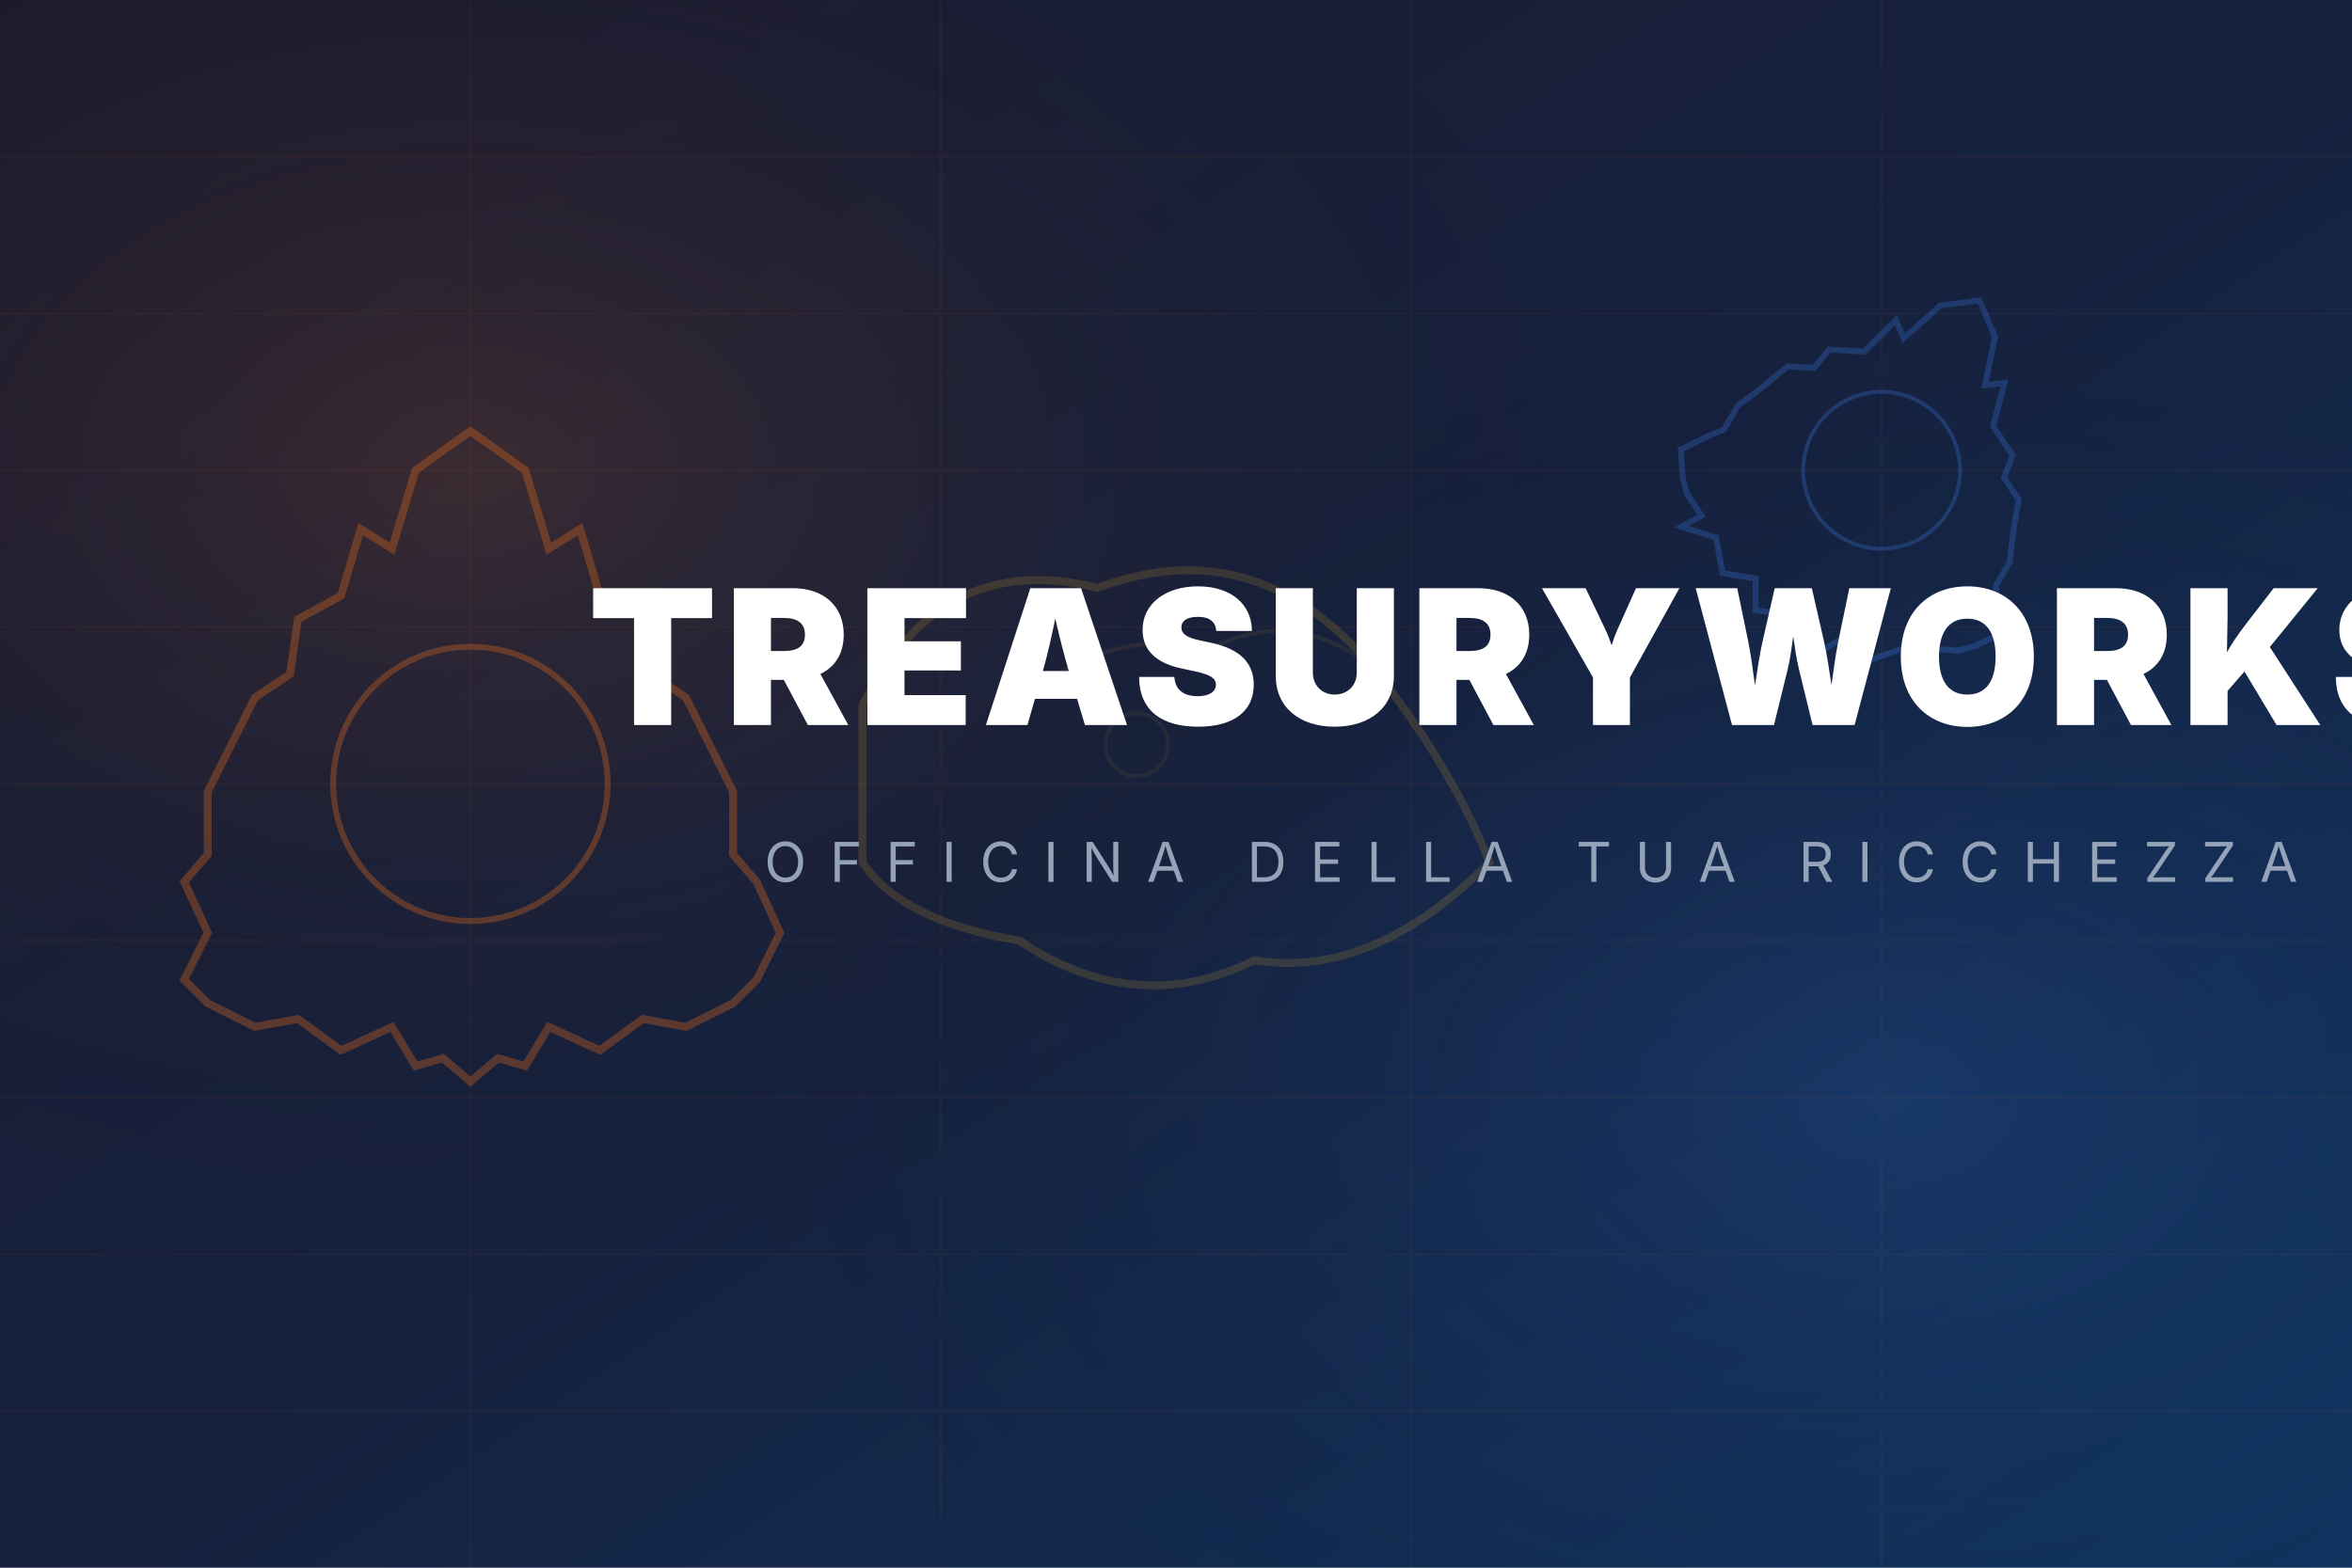
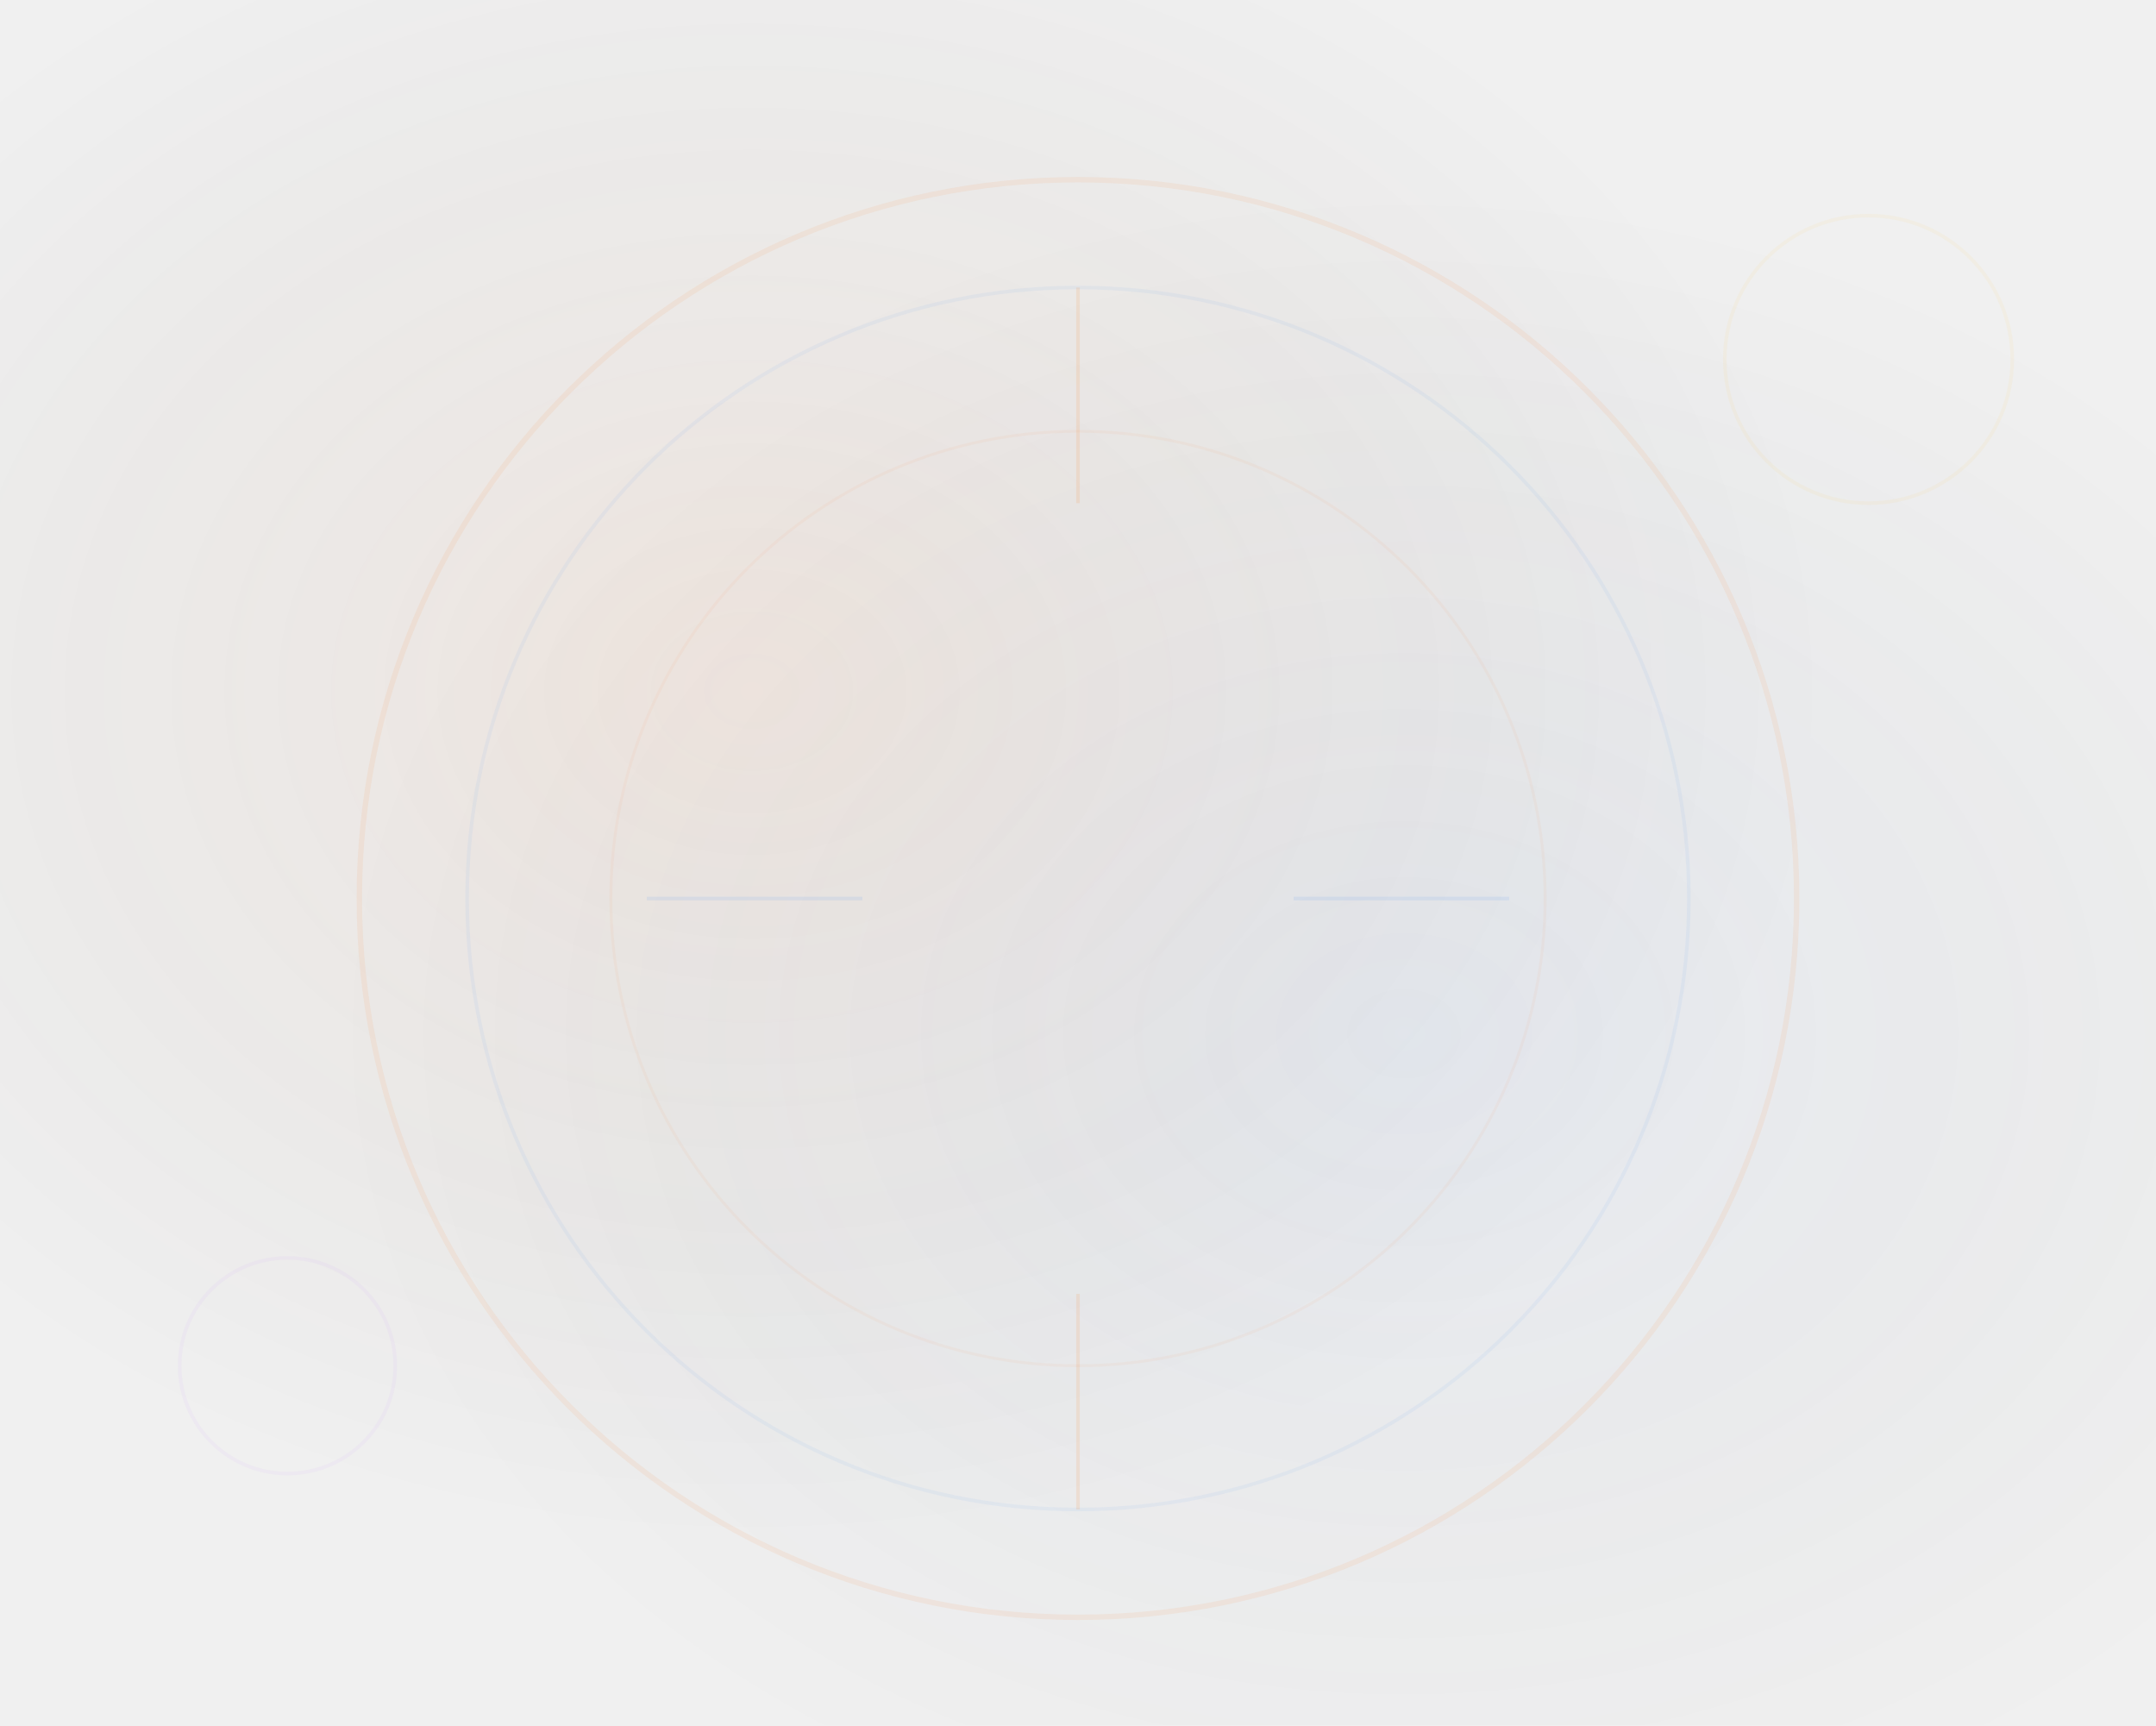
- <svg xmlns="http://www.w3.org/2000/svg" viewBox="0 0 600 400" width="600" height="400">
+ <svg xmlns="http://www.w3.org/2000/svg" viewBox="0 0 600 480" width="600" height="480">
  <defs>
-     <linearGradient id="heroGrad" x1="0%" y1="0%" x2="100%" y2="100%">
-       <stop offset="0%" style="stop-color:#1a1a2e" />
-       <stop offset="50%" style="stop-color:#16213e" />
-       <stop offset="100%" style="stop-color:#0f3460" />
-     </linearGradient>
-     <radialGradient id="glow1" cx="20%" cy="30%">
-       <stop offset="0%" style="stop-color:rgba(249,115,22,0.15)" />
+     <radialGradient id="glow1" cx="35%" cy="40%">
+       <stop offset="0%" style="stop-color:rgba(249,115,22,0.08)" />
      <stop offset="100%" style="stop-color:transparent" />
    </radialGradient>
-     <radialGradient id="glow2" cx="80%" cy="70%">
-       <stop offset="0%" style="stop-color:rgba(59,130,246,0.15)" />
+     <radialGradient id="glow2" cx="65%" cy="60%">
+       <stop offset="0%" style="stop-color:rgba(59,130,246,0.06)" />
      <stop offset="100%" style="stop-color:transparent" />
    </radialGradient>
  </defs>
-   <rect width="600" height="400" fill="url(#heroGrad)" />
-   <rect width="600" height="400" fill="url(#glow1)" />
-   <rect width="600" height="400" fill="url(#glow2)" />
-   <g opacity="0.05">
-     <line x1="0" y1="40" x2="600" y2="40" stroke="#f97316" stroke-width="0.5" />
-     <line x1="0" y1="80" x2="600" y2="80" stroke="#f97316" stroke-width="0.5" />
-     <line x1="0" y1="120" x2="600" y2="120" stroke="#f97316" stroke-width="0.5" />
-     <line x1="0" y1="160" x2="600" y2="160" stroke="#f97316" stroke-width="0.5" />
-     <line x1="0" y1="200" x2="600" y2="200" stroke="#f97316" stroke-width="0.5" />
-     <line x1="0" y1="240" x2="600" y2="240" stroke="#f97316" stroke-width="0.5" />
-     <line x1="0" y1="280" x2="600" y2="280" stroke="#f97316" stroke-width="0.5" />
-     <line x1="0" y1="320" x2="600" y2="320" stroke="#f97316" stroke-width="0.5" />
-     <line x1="0" y1="360" x2="600" y2="360" stroke="#f97316" stroke-width="0.5" />
-     <line x1="120" y1="0" x2="120" y2="400" stroke="#f97316" stroke-width="0.5" />
-     <line x1="240" y1="0" x2="240" y2="400" stroke="#f97316" stroke-width="0.5" />
-     <line x1="360" y1="0" x2="360" y2="400" stroke="#f97316" stroke-width="0.5" />
-     <line x1="480" y1="0" x2="480" y2="400" stroke="#f97316" stroke-width="0.5" />
-   </g>
-   <g transform="translate(120,200) rotate(0)" opacity="0.3">
-     <path d="M0,-90 L14,-80 L20,-60 L28,-65 L33,-48 L44,-42 L46,-28 L55,-22 L61,-10 L67,2 L67,18 L73,25 L79,38 L73,50 L67,56 L55,62 L44,60 L33,68 L20,62 L14,72 L7,70 L0,76 L-7,70 L-14,72 L-20,62 L-33,68 L-44,60 L-55,62 L-67,56 L-73,50 L-67,38 L-73,25 L-67,18 L-67,2 L-61,-10 L-55,-22 L-46,-28 L-44,-42 L-33,-48 L-28,-65 L-20,-60 L-14,-80 Z" fill="none" stroke="#f97316" stroke-width="2" />
-     <circle r="35" fill="none" stroke="#f97316" stroke-width="1.5" />
-   </g>
-   <g transform="translate(480,120) rotate(30)" opacity="0.25">
-     <path d="M0,-50 L8,-44 L12,-32 L16,-35 L19,-24 L27,-20 L28,-14 L34,-11 L37,-3 L40,4 L40,11 L43,15 L47,21 L43,27 L40,30 L34,33 L37,38 L28,36 L22,43 L14,40 L10,47 L5,45 L0,48 L-5,45 L-10,47 L-14,40 L-22,43 L-28,36 L-37,38 L-34,33 L-40,30 L-43,27 L-47,21 L-43,15 L-40,11 L-40,4 L-37,-3 L-34,-11 L-28,-14 L-27,-20 L-19,-24 L-16,-35 L-12,-32 L-8,-44 Z" fill="none" stroke="#3b82f6" stroke-width="1.5" />
-     <circle r="20" fill="none" stroke="#3b82f6" stroke-width="1" />
-   </g>
-   <g transform="translate(300,200)" opacity="0.15">
-     <path d="M-80,-20 Q-60,-60 -20,-50 Q20,-65 50,-30 Q70,-5 80,20 Q50,50 20,45 Q-10,60 -40,40 Q-70,35 -80,20 Z" fill="none" stroke="#fbbf24" stroke-width="2" />
-     <path d="M-40,-20 Q-20,-40 10,-35 Q30,-45 50,-30" fill="none" stroke="#fbbf24" stroke-width="1" opacity="0.5" />
-     <circle cx="-10" cy="-10" r="8" fill="none" stroke="#fbbf24" stroke-width="1" opacity="0.4" />
-   </g>
-   <text x="150" y="185" font-family="'Segoe UI', Inter, Arial, sans-serif" font-size="48" font-weight="900" fill="#fff" letter-spacing="2">
-     TREASURYWORKS
-   </text>
-   <text x="195" y="225" font-family="'Segoe UI', Inter, Arial, sans-serif" font-size="14" font-weight="400" fill="#94a3b8" letter-spacing="6">
-     OFFICINA DELLA TUA RICCHEZZA
-   </text>
+   <rect width="600" height="480" fill="none" />
+   <rect width="600" height="480" fill="url(#glow1)" />
+   <rect width="600" height="480" fill="url(#glow2)" />
+   <circle cx="300" cy="250" r="200" fill="none" stroke="#f97316" stroke-width="1.5" opacity="0.08" />
+   <circle cx="300" cy="250" r="170" fill="none" stroke="#3b82f6" stroke-width="1" opacity="0.06" />
+   <circle cx="300" cy="250" r="130" fill="none" stroke="#f97316" stroke-width="0.8" opacity="0.05" />
+   <line x1="300" y1="80" x2="300" y2="140" stroke="#f97316" stroke-width="1" opacity="0.12" />
+   <line x1="300" y1="360" x2="300" y2="420" stroke="#f97316" stroke-width="1" opacity="0.12" />
+   <line x1="180" y1="250" x2="240" y2="250" stroke="#3b82f6" stroke-width="1" opacity="0.1" />
+   <line x1="360" y1="250" x2="420" y2="250" stroke="#3b82f6" stroke-width="1" opacity="0.1" />
+   <circle cx="520" cy="100" r="40" fill="none" stroke="#fbbf24" stroke-width="1" opacity="0.06" />
+   <circle cx="80" cy="380" r="30" fill="none" stroke="#a855f7" stroke-width="1" opacity="0.05" />
</svg>
